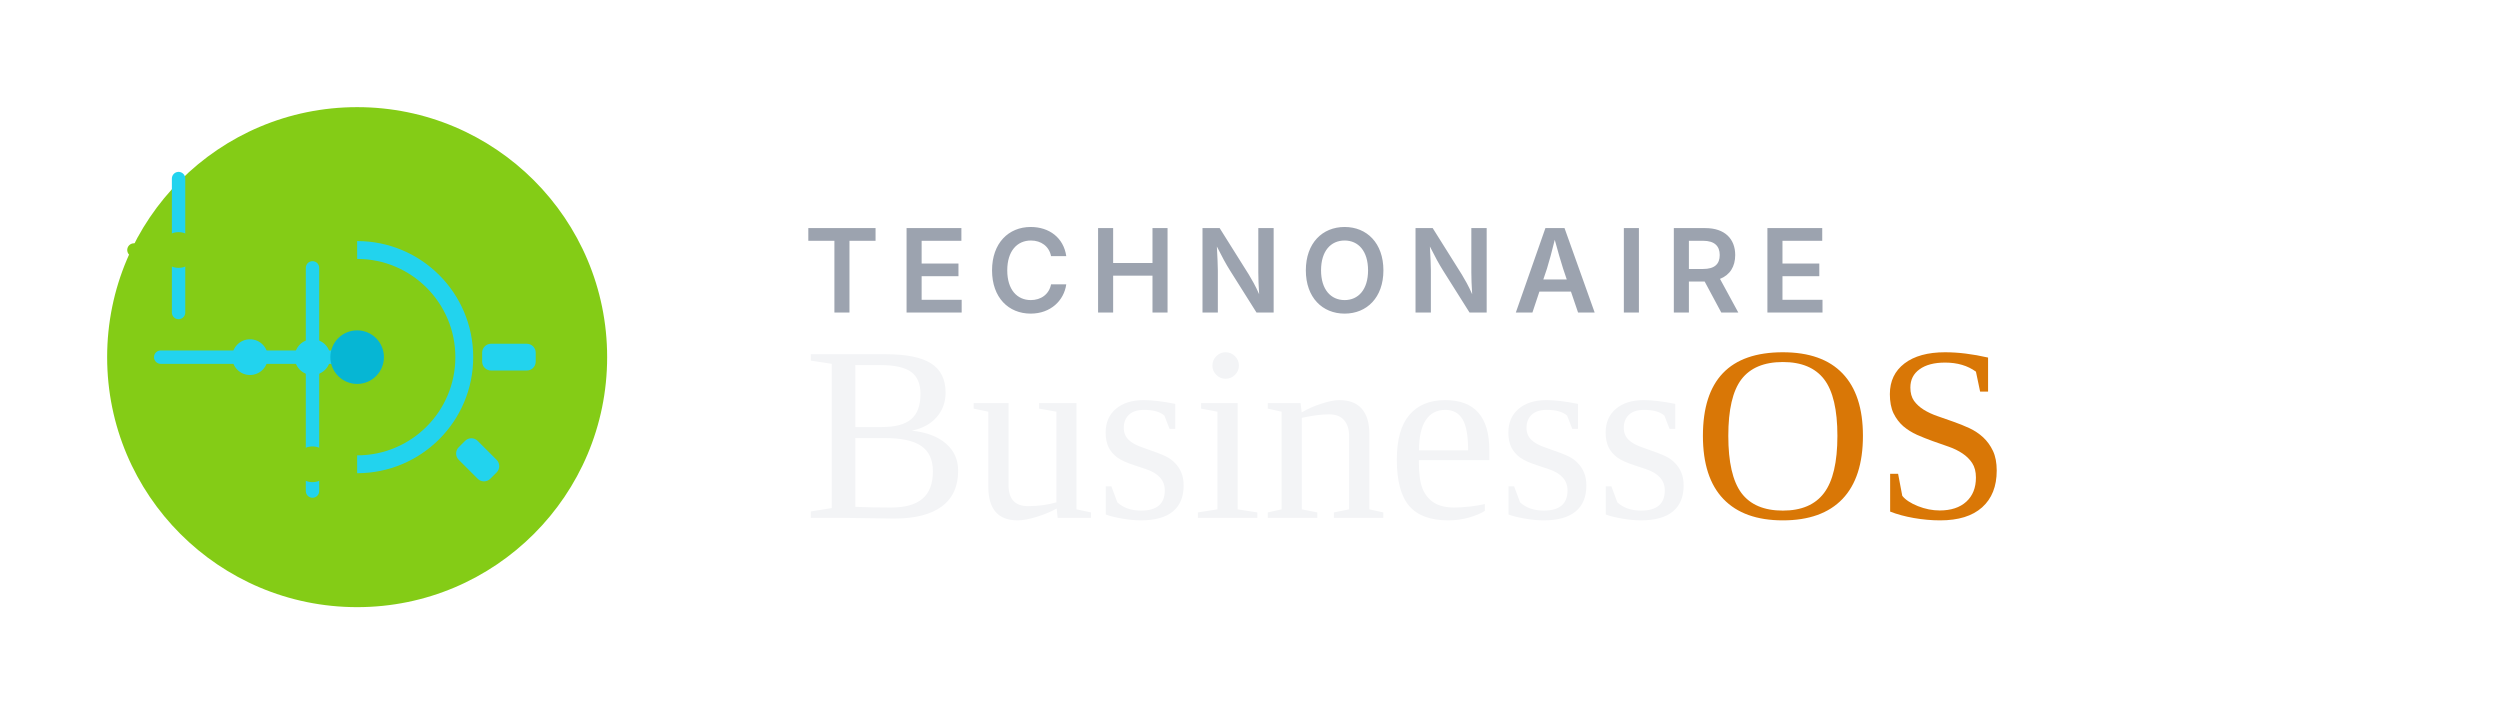
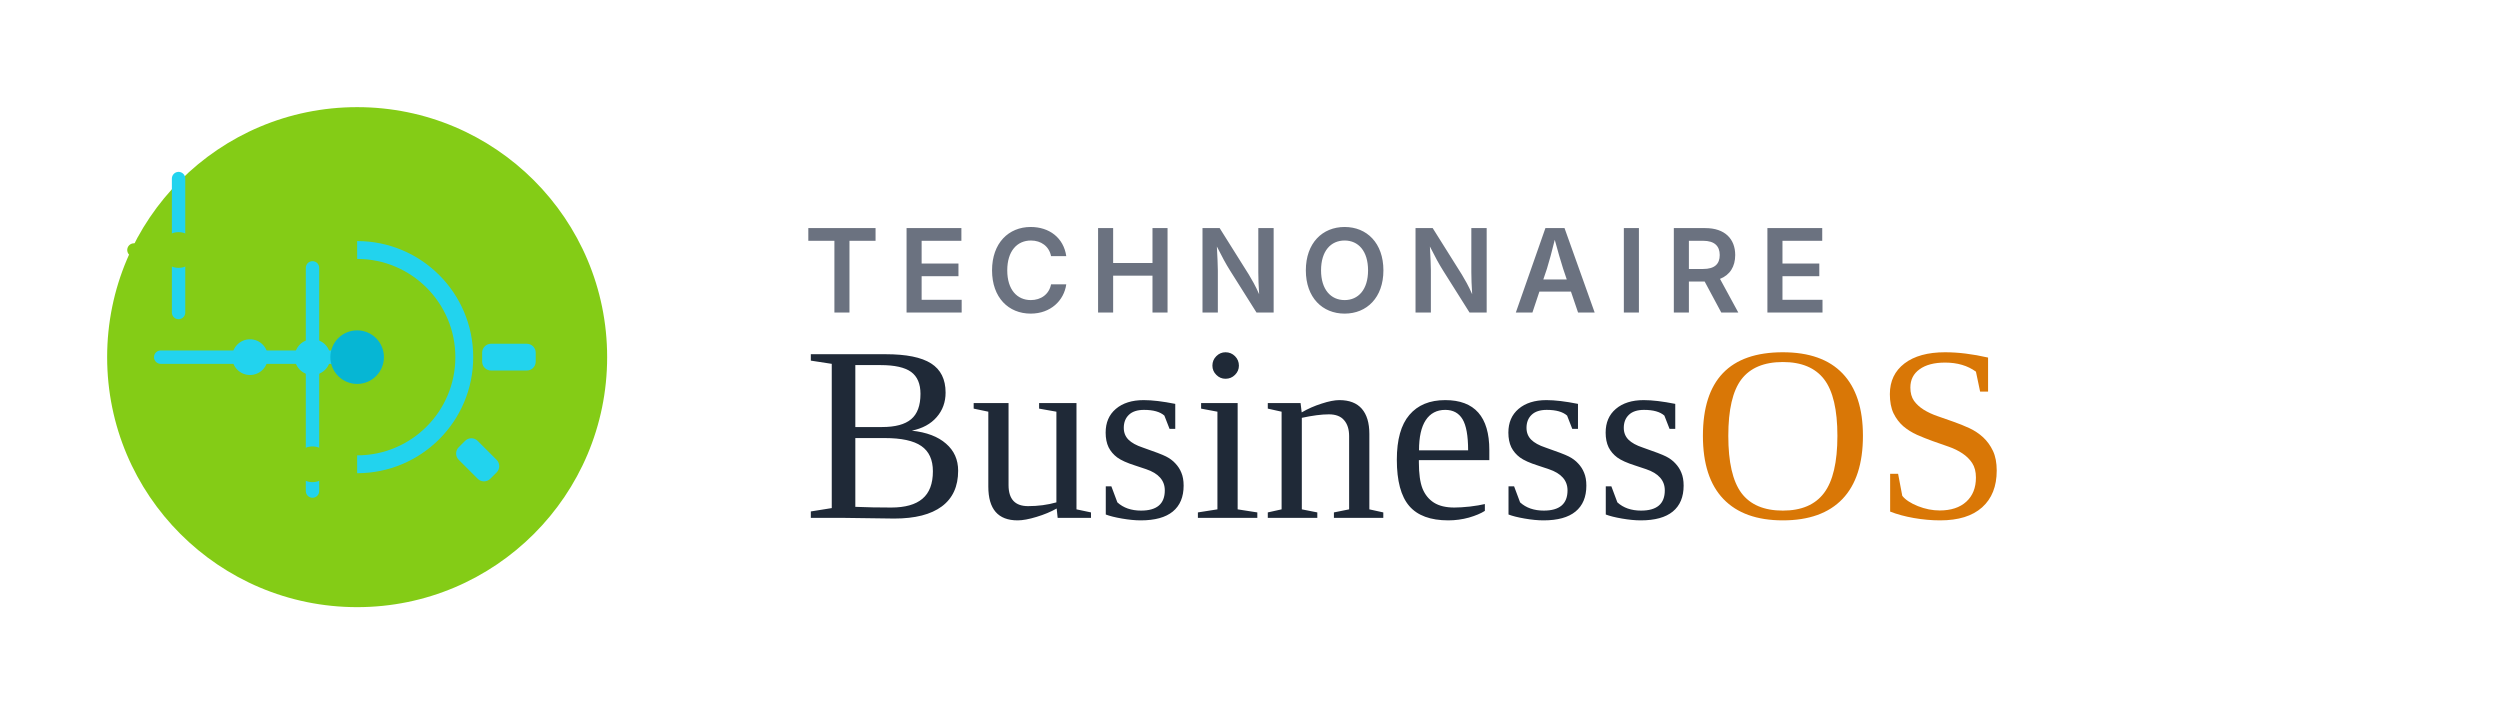
<svg xmlns="http://www.w3.org/2000/svg" width="280" height="80" viewBox="0 0 280 80" fill="none">
  <g id="emblem">
    <circle cx="40" cy="40" r="28" fill="url(#circleGradient)" />
    <g id="circuit" clip-path="url(#leftHalf)">
      <line x1="20" y1="20" x2="20" y2="35" stroke="#22d3ee" stroke-width="1.5" stroke-linecap="round" />
      <line x1="28" y1="25" x2="28" y2="45" stroke="#84cc16" stroke-width="1.5" stroke-linecap="round" />
      <line x1="35" y1="30" x2="35" y2="55" stroke="#22d3ee" stroke-width="1.5" stroke-linecap="round" />
      <line x1="15" y1="28" x2="35" y2="28" stroke="#84cc16" stroke-width="1.5" stroke-linecap="round" />
      <line x1="18" y1="40" x2="38" y2="40" stroke="#22d3ee" stroke-width="1.5" stroke-linecap="round" />
      <line x1="20" y1="52" x2="35" y2="52" stroke="#84cc16" stroke-width="1.5" stroke-linecap="round" />
      <circle cx="20" cy="28" r="2" fill="#84cc16" />
      <circle cx="28" cy="28" r="2" fill="#84cc16" />
      <circle cx="28" cy="40" r="2" fill="#22d3ee" />
      <circle cx="35" cy="40" r="2" fill="#22d3ee" />
      <circle cx="35" cy="52" r="2" fill="#84cc16" />
    </g>
    <g id="gear" clip-path="url(#rightHalf)">
      <circle cx="40" cy="40" r="12" fill="none" stroke="#22d3ee" stroke-width="2" />
      <circle cx="40" cy="40" r="6" fill="none" stroke="#84cc16" stroke-width="2" />
      <rect x="38.5" y="20" width="3" height="6" fill="#84cc16" rx="1" />
      <rect x="38.5" y="54" width="3" height="6" fill="#84cc16" rx="1" />
      <rect x="54" y="38.5" width="6" height="3" fill="#22d3ee" rx="1" />
      <rect x="20" y="38.5" width="6" height="3" fill="#22d3ee" rx="1" />
      <rect x="52" y="26" width="3" height="5" fill="#84cc16" rx="1" transform="rotate(45 53.5 28.5)" />
      <rect x="52" y="49" width="3" height="5" fill="#22d3ee" rx="1" transform="rotate(-45 53.5 51.5)" />
      <rect x="25" y="26" width="3" height="5" fill="#22d3ee" rx="1" transform="rotate(-45 26.5 28.5)" />
      <rect x="25" y="49" width="3" height="5" fill="#84cc16" rx="1" transform="rotate(45 26.5 51.5)" />
    </g>
    <circle cx="40" cy="40" r="3" fill="#06b6d4" />
  </g>
-   <text x="90" y="35" font-family="system-ui, -apple-system, 'Segoe UI', sans-serif" font-size="13" font-weight="600" letter-spacing="2" fill="#9ca3af">
+   <text x="90" y="35" font-family="system-ui, -apple-system, 'Segoe UI', sans-serif" font-size="13" font-weight="600" letter-spacing="2" fill="#6b7280">
    TECHNONAIRE
  </text>
-   <text x="90" y="58" font-family="Georgia, 'Times New Roman', serif" font-size="28" font-weight="400" fill="#f3f4f6" font-style="normal">
+   <text x="90" y="58" font-family="Georgia, 'Times New Roman', serif" font-size="28" font-weight="400" fill="#1f2937" font-style="normal">
    Business<tspan fill="#d97706" font-weight="500">OS</tspan>
  </text>
  <defs>
    <linearGradient id="circleGradient" x1="12" y1="12" x2="68" y2="68">
      <stop offset="0%" stop-color="#84cc16" />
      <stop offset="50%" stop-color="#22d3ee" />
      <stop offset="100%" stop-color="#06b6d4" />
    </linearGradient>
    <clipPath id="leftHalf">
      <rect x="12" y="12" width="28" height="56" />
    </clipPath>
    <clipPath id="rightHalf">
      <rect x="40" y="12" width="28" height="56" />
    </clipPath>
  </defs>
</svg>
